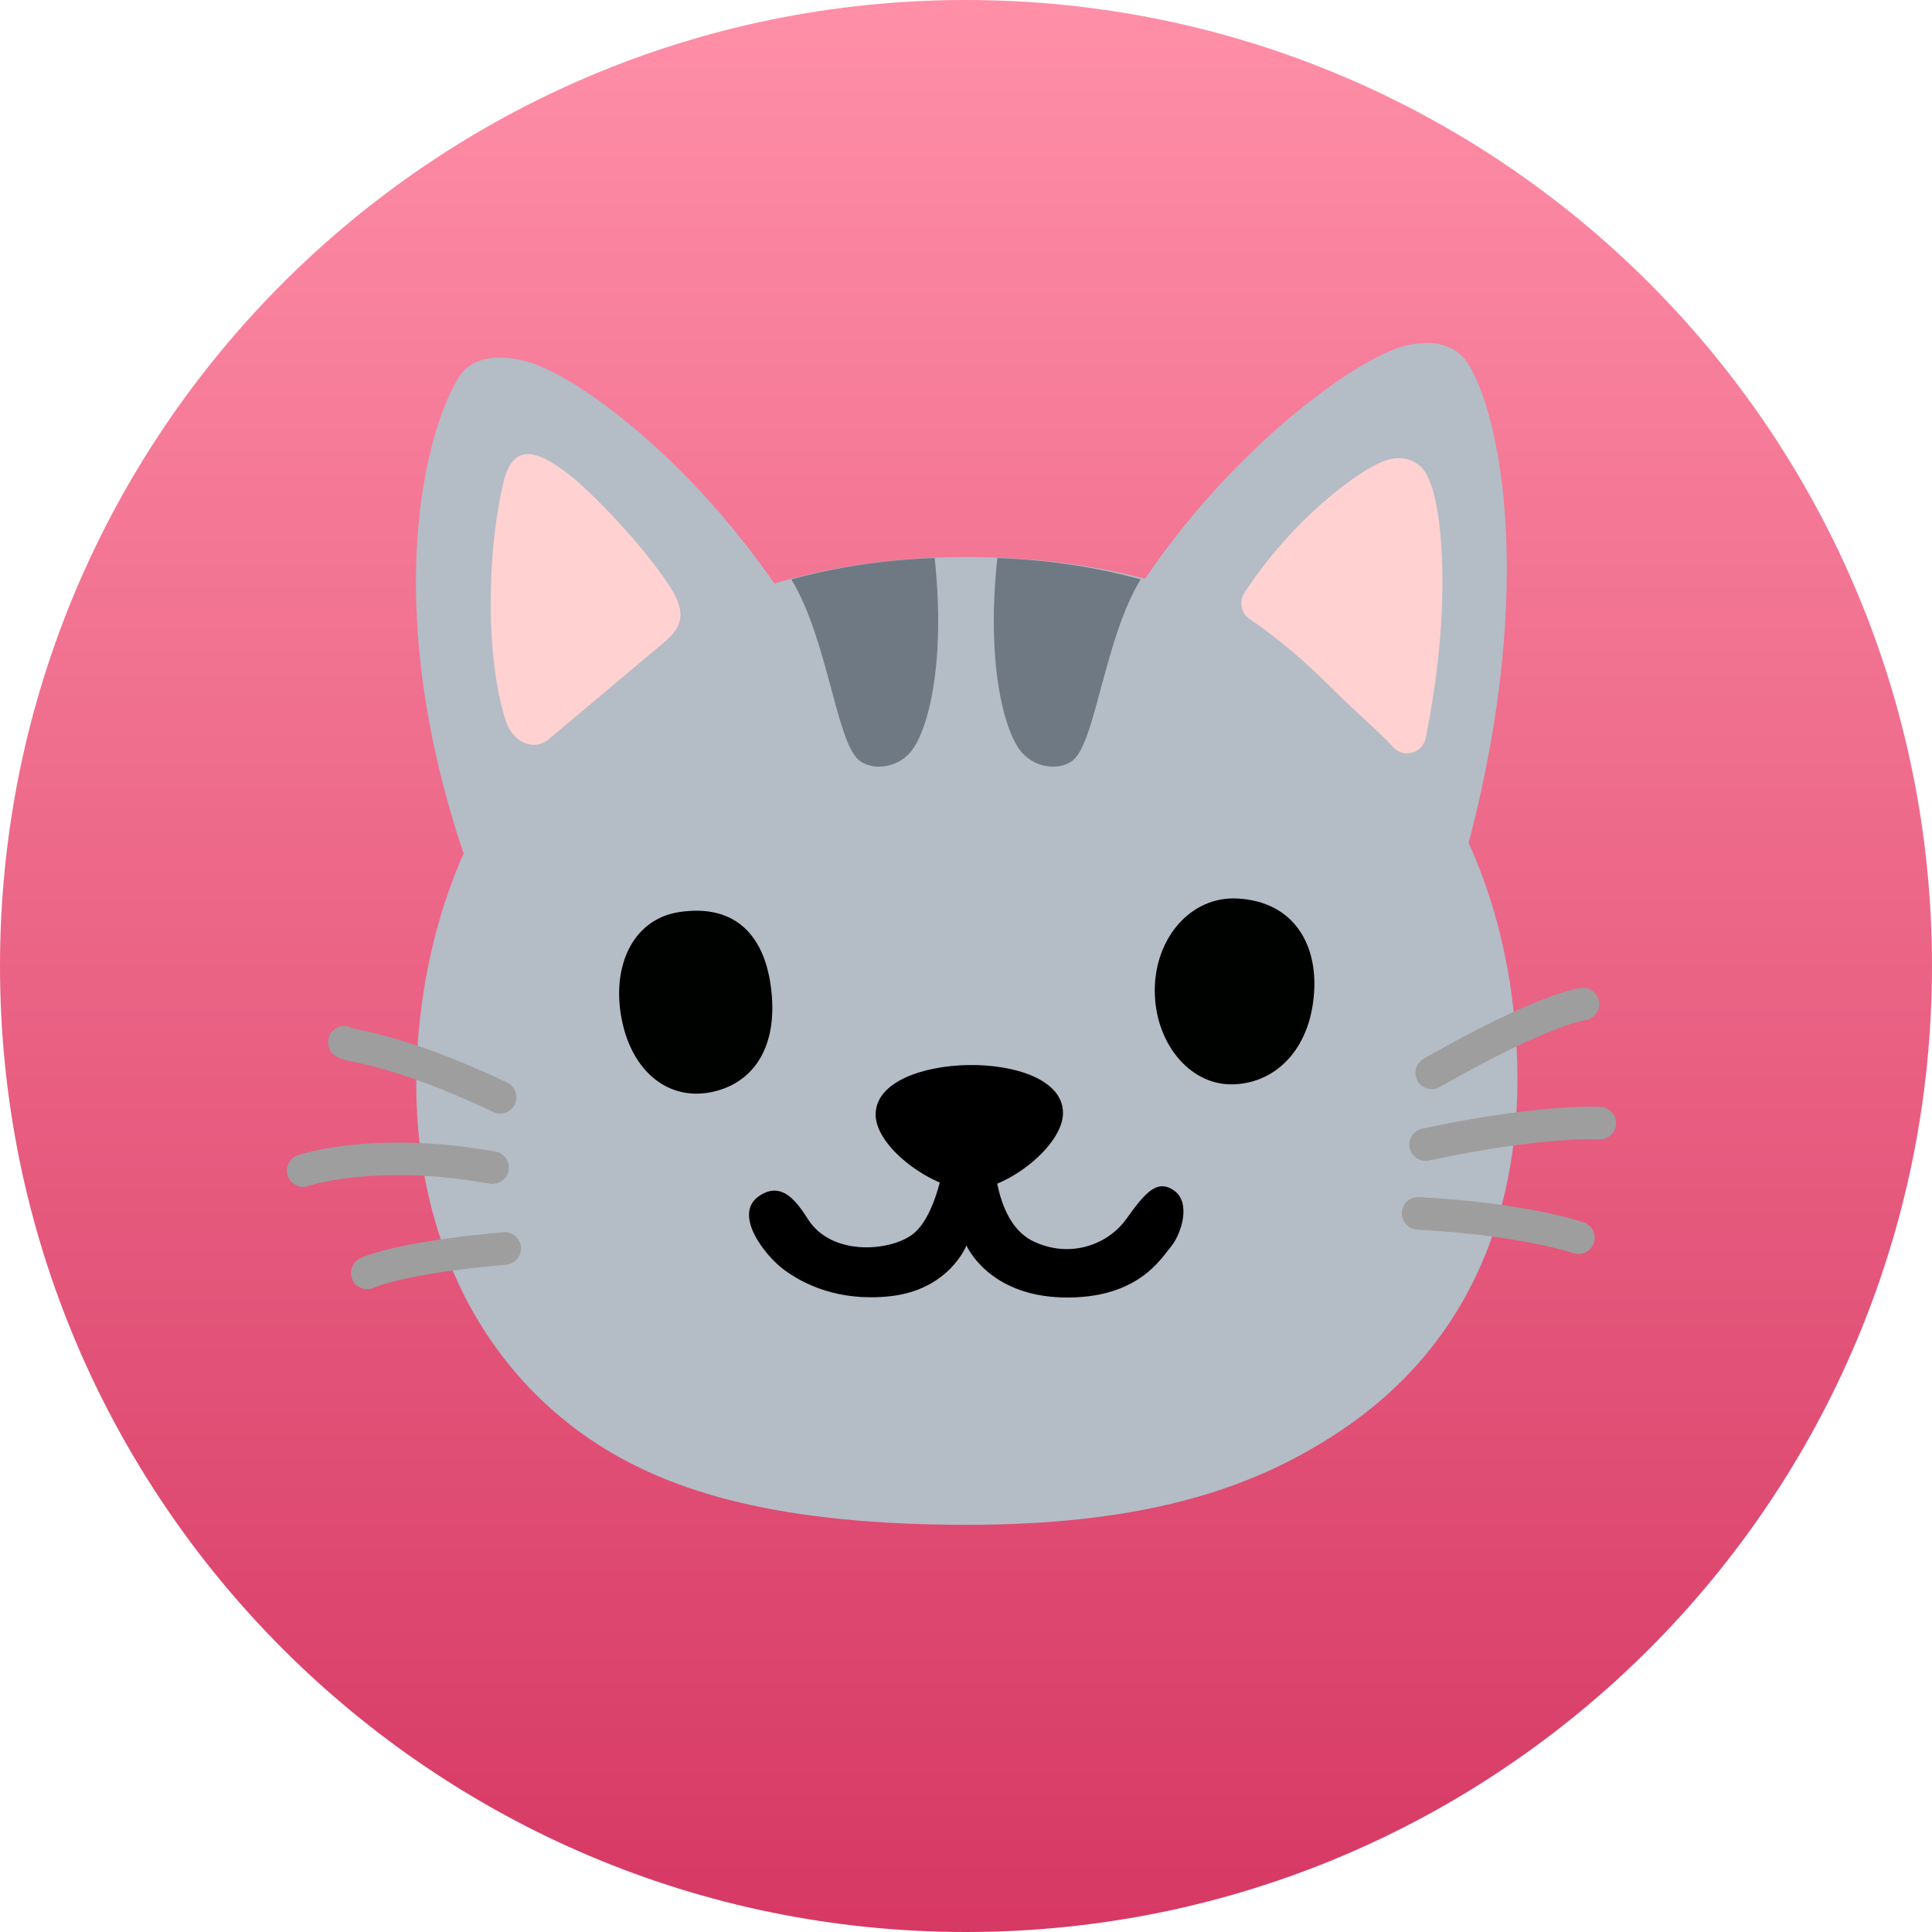
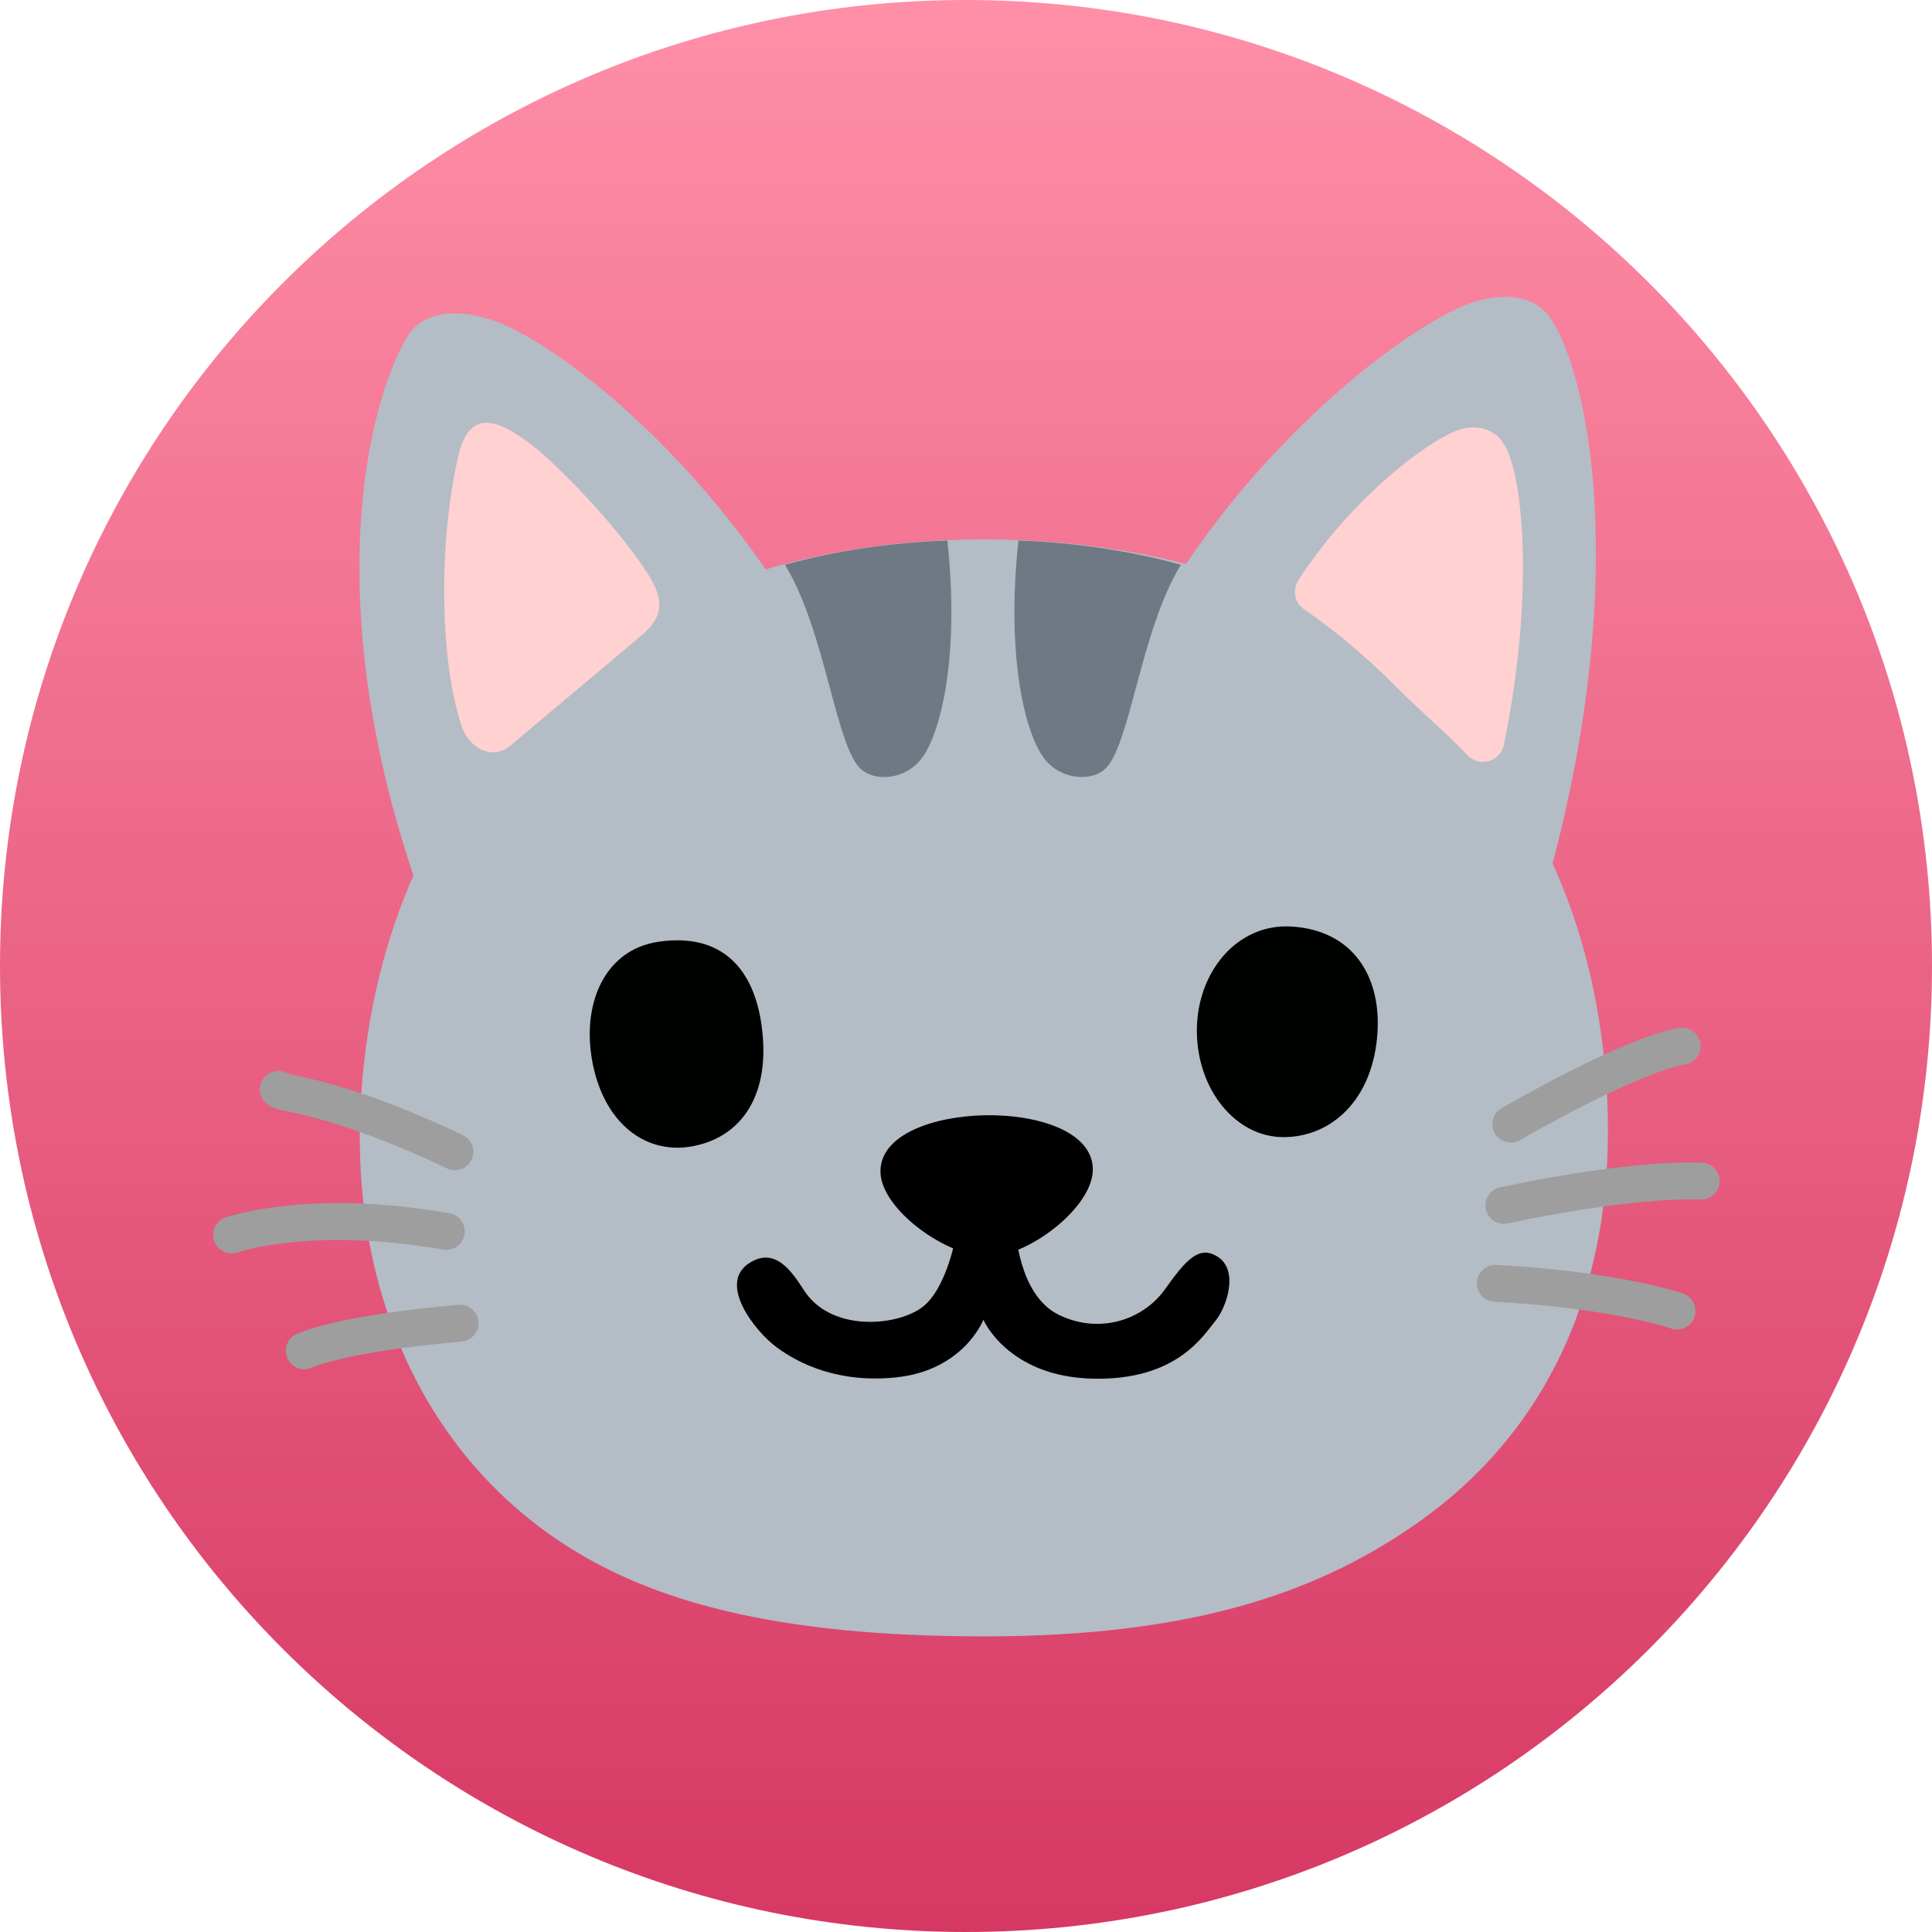
<svg xmlns="http://www.w3.org/2000/svg" viewBox="0 0 128 128" width="128" height="128">
  <defs>
    <linearGradient id="cat-gray-bg" x1="0" y1="0" x2="0" y2="1">
      <stop offset="0" stop-color="#FF8FA8" />
      <stop offset="1" stop-color="#D63863" />
    </linearGradient>
  </defs>
  <circle cx="64" cy="64" r="64" fill="url(#cat-gray-bg)" />
-   <svg x="18" y="18" width="92" height="92" viewBox="0 0 128 128">
+   <svg x="12.98" y="14.31" width="104.28" height="104.28" viewBox="0 0 128 128">
    <path style="fill:#B4BCC6;" d="M114.67,70.19C112.71,44.22,94.44,26.3,64,26.3S15.25,45.33,13.45,71.31  c-1.05,15.14,4.58,28.63,15.91,36.32c7.46,5.07,17.88,7.88,34.77,7.88c17.18,0,27.03-3.71,34.49-8.73  C111.05,98.43,115.8,85.11,114.67,70.19z" />
    <g>
      <g>
        <g>
          <path style="fill:#B4BCC6;" d="M53.72,42.6C46.3,23.4,30.1,10.34,23.87,8.39c-2.35-0.74-5.3-0.81-6.63,1.35     c-3.36,5.45-7.66,22.95,1.85,47.78L53.72,42.6z" />
        </g>
        <path style="fill:#FFD1D1;" d="M36.12,34.21c1.54-1.29,2.29-2.55,0.6-5.16c-2.62-4.05-7.33-8.78-9.16-10.23    c-3-2.38-5.32-3.18-6.21,0.65c-1.65,7.08-1.52,16.69,0.25,21.99c0.62,1.87,2.54,2.86,4.02,1.57L36.12,34.21z" />
      </g>
    </g>
    <path style="fill:#6F7984;" d="M54.12,45.02c1.13,0.96,3.42,0.82,4.75-0.72c1.61-1.87,3.29-8.17,2.24-17.91  c-4.67,0.17-9.09,0.84-13.21,1.97C51.23,33.82,52.03,43.24,54.12,45.02z" />
    <path style="fill:#6F7984;" d="M73.88,45.02c-1.13,0.96-3.42,0.82-4.75-0.72c-1.61-1.87-3.29-8.17-2.24-17.91  c4.67,0.17,9.09,0.84,13.21,1.97C76.77,33.82,75.97,43.24,73.88,45.02z" />
    <g>
      <path style="fill:#B4BCC6;" d="M79.9,29.22c8.08-12.41,19.38-20.75,24.07-22.24c2.32-0.74,5.02-0.62,6.34,1.55   c3.32,5.45,6.13,22.24-0.42,45.75L85.96,42.74L79.9,29.22z" />
    </g>
    <g>
      <path style="fill:#FFD1D1;" d="M97.55,38.23c2.43,2.43,4.41,4.06,5.84,5.61c0.95,1.03,2.69,0.56,2.97-0.82   c2.45-11.8,1.67-21.86,0-24.5c-0.8-1.26-2.29-1.59-3.65-1.13c-2.44,0.81-8.66,5.45-13.05,12.22c-0.51,0.79-0.32,1.85,0.46,2.38   C91.7,33.06,94.46,35.13,97.55,38.23z" />
    </g>
    <path d="M55.67,77.75c-0.05-3.08,4.37-4.55,8.54-4.62c4.18-0.07,8.68,1.29,8.73,4.37c0.05,3.08-5.22,7.13-8.54,7.13  C61.09,84.63,55.73,80.82,55.67,77.75z" />
    <g>
      <g>
        <path style="fill:none;stroke:#9E9E9E;stroke-width:3;stroke-linecap:round;stroke-miterlimit:10;" d="M6.7,71.03    c0.34,0.41,4.41,0.35,14.36,5.07" />
        <path style="fill:none;stroke:#9E9E9E;stroke-width:3;stroke-linecap:round;stroke-miterlimit:10;" d="M2.9,82.86    c0,0,6.42-2.24,17.46-0.28" />
        <path style="fill:none;stroke:#9E9E9E;stroke-width:3;stroke-linecap:round;stroke-miterlimit:10;" d="M8.81,92.29    c0,0,2.74-1.38,12.67-2.25" />
      </g>
      <g>
        <path style="fill:none;stroke:#9E9E9E;stroke-width:3;stroke-linecap:round;stroke-miterlimit:10;" d="M120.87,67.51    c0,0-3.41,0.33-13.94,6.34" />
        <path style="fill:none;stroke:#9E9E9E;stroke-width:3;stroke-linecap:round;stroke-miterlimit:10;" d="M122.42,78.49    c0,0-5.09-0.36-16.05,1.97" />
        <path style="fill:none;stroke:#9E9E9E;stroke-width:3;stroke-linecap:round;stroke-miterlimit:10;" d="M120.45,89.05    c0,0-4.83-1.71-14.78-2.25" />
      </g>
    </g>
    <path style="fill:#000200;" d="M96.09,66.37c-0.34,5.51-3.76,8.54-7.65,8.54s-7.04-3.88-7.04-8.66c0-4.78,3.28-8.71,7.65-8.47  C94.12,58.07,96.37,61.87,96.09,66.37z" />
    <path style="fill:#000200;" d="M46,65.81c0.78,5.61-1.58,9.03-5.49,9.82c-3.91,0.79-7.26-1.84-8.23-6.64  c-0.98-4.81,0.9-9.32,5.34-9.97C42.77,58.27,45.36,61.22,46,65.81z" />
    <path d="M44.99,85.16c-2.57,1.67,0.47,5.54,2.25,6.85c1.78,1.31,4.98,2.92,9.67,2.44c5.54-0.56,7.13-4.69,7.13-4.69  s1.97,4.6,8.82,4.79c6.95,0.19,9.1-3.57,10.04-4.69c0.94-1.13,1.88-4.04,0.28-5.16c-1.6-1.13-2.72,0.28-4.41,2.63  c-1.69,2.35-5.16,3.66-8.54,2.06s-3.57-7.04-3.57-7.04l-4.79,0.28c0,0-0.75,4.69-2.91,6.19c-2.16,1.5-7.32,1.88-9.48-1.41  C48.53,85.95,47.15,83.75,44.99,85.16z" />
  </svg>
</svg>
